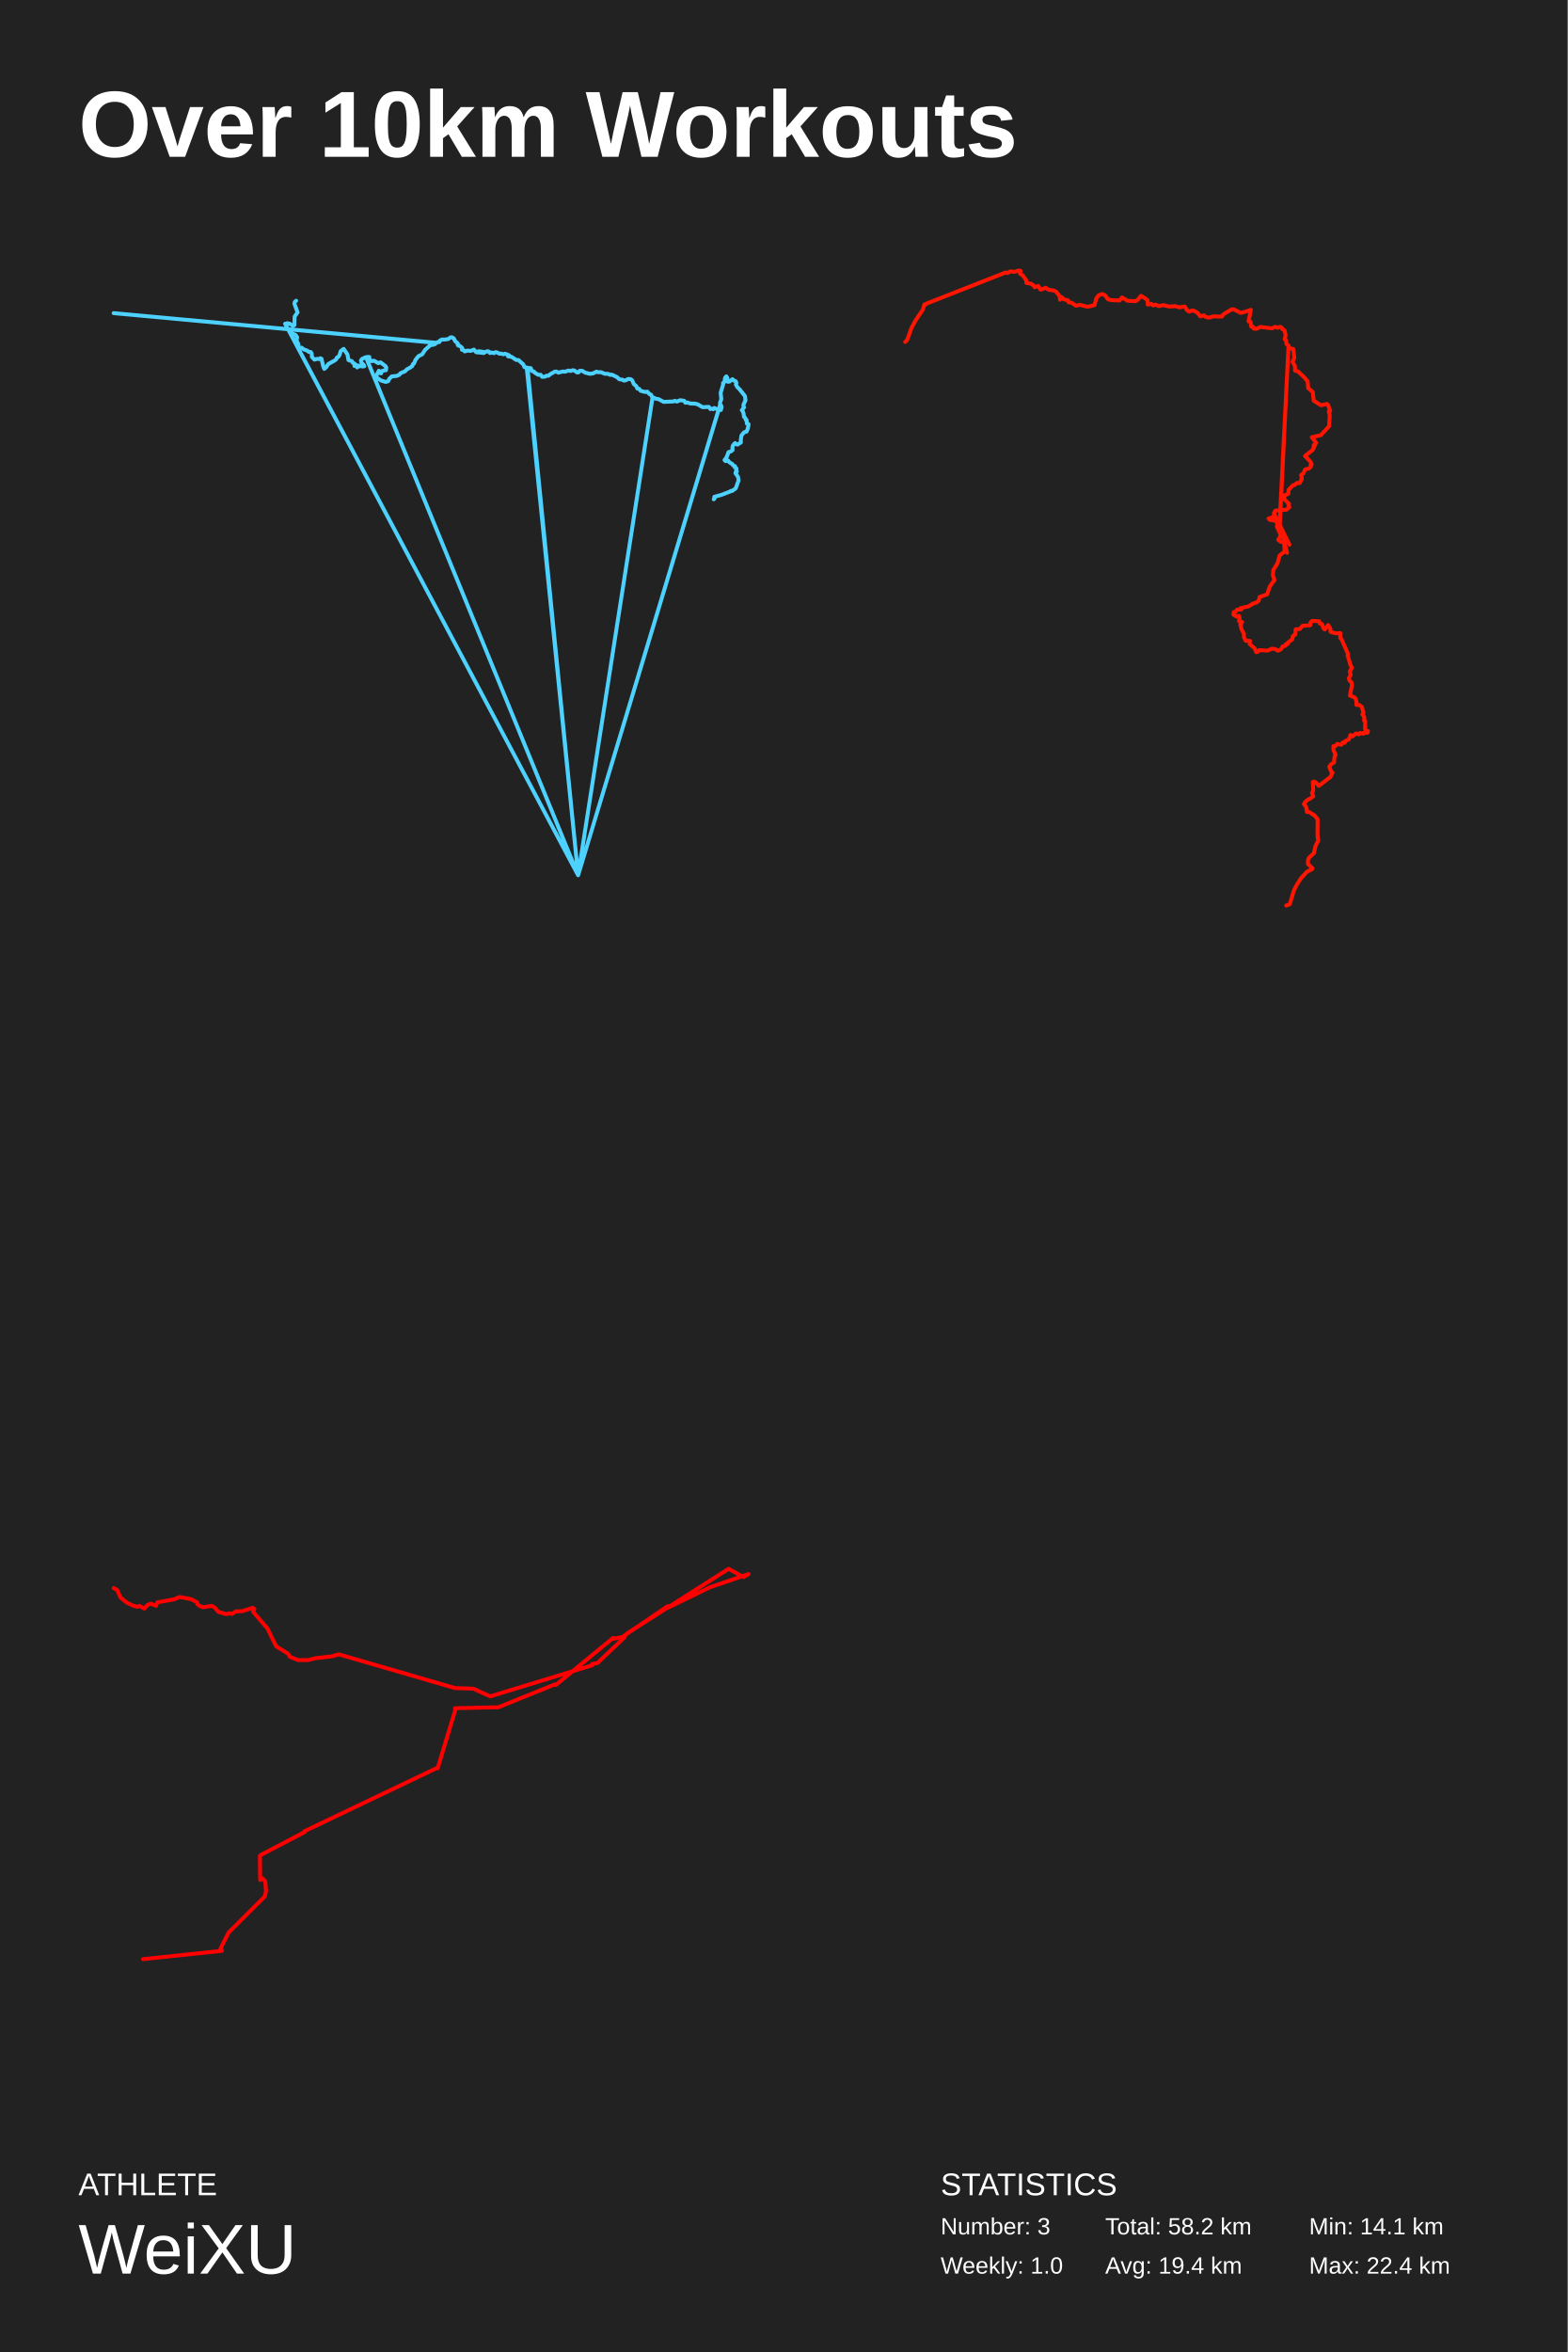
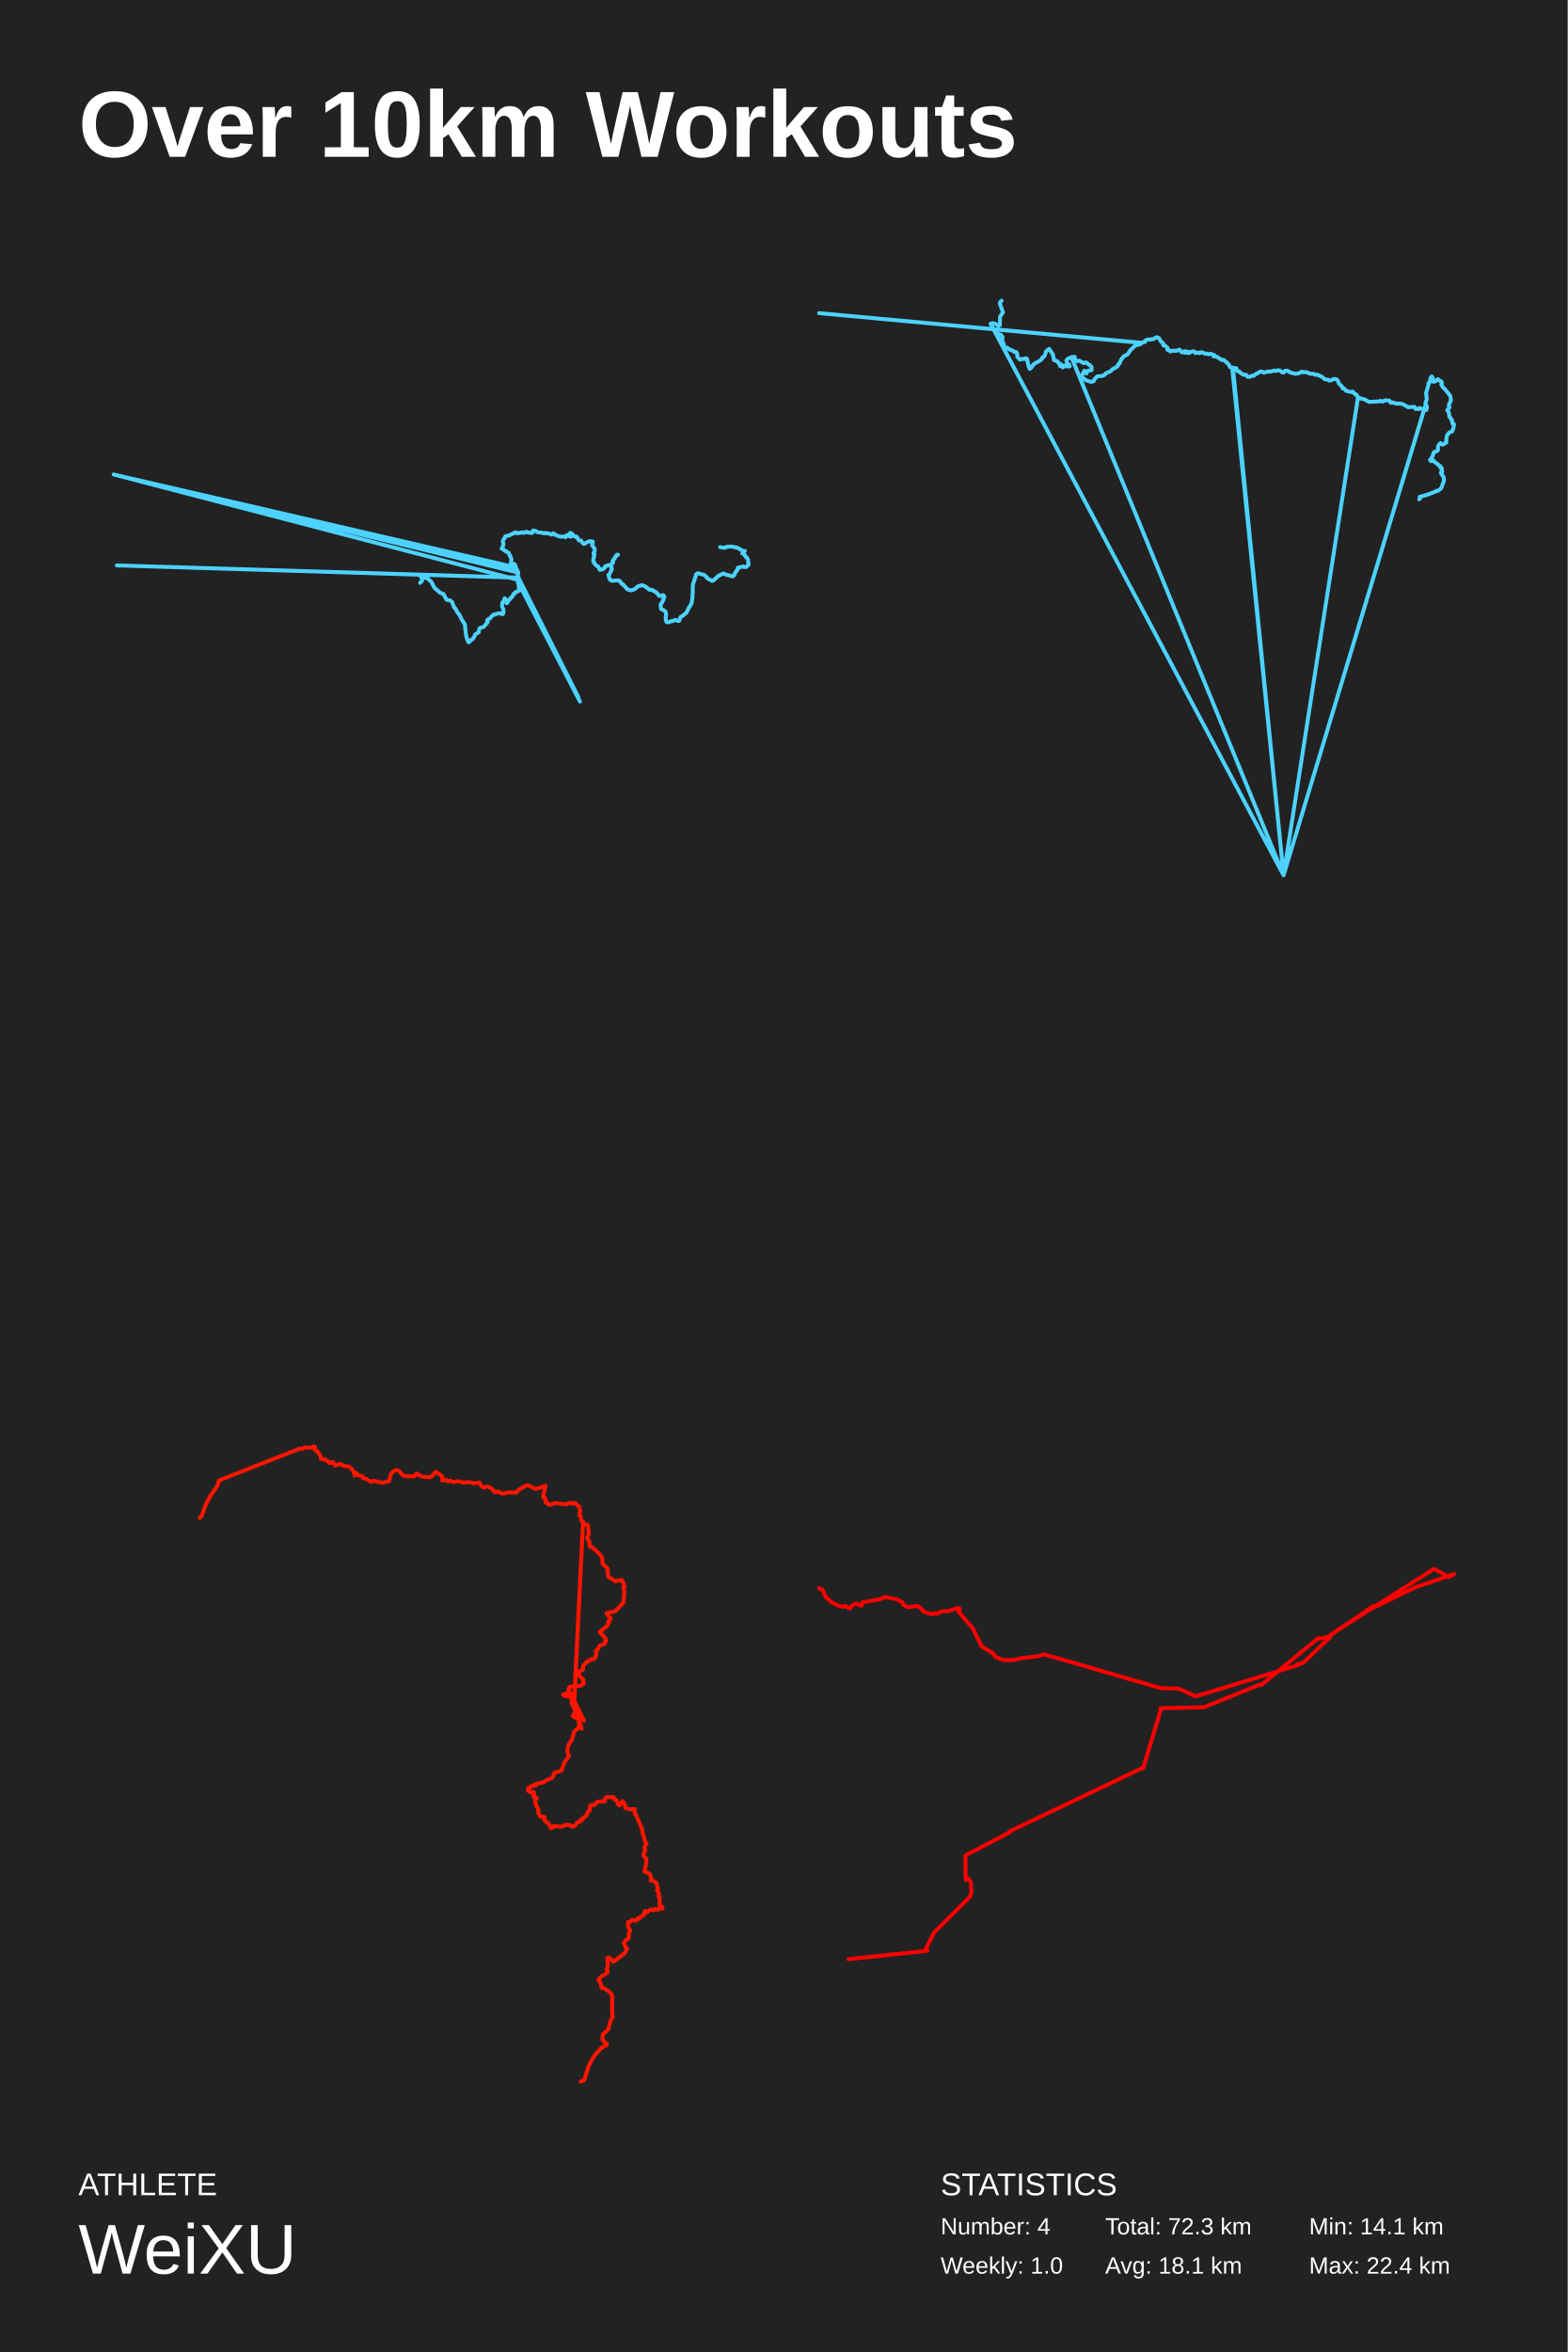
<svg xmlns="http://www.w3.org/2000/svg" baseProfile="full" height="300mm" version="1.1" viewBox="0,0,200,300" width="200mm">
  <defs />
  <rect fill="#222222" height="300" width="200" x="0" y="0" />
  <text fill="#FFFFFF" style="font-size:12px; font-family:Arial; font-weight:bold;" x="10" y="20">Over 10km Workouts</text>
  <text fill="#FFFFFF" style="font-size:4px; font-family:Arial" x="10" y="280">ATHLETE</text>
  <text fill="#FFFFFF" style="font-size:9px; font-family:Arial" x="10" y="290">WeiXU</text>
  <text fill="#FFFFFF" style="font-size:4px; font-family:Arial" x="120" y="280">STATISTICS</text>
-   <text fill="#FFFFFF" style="font-size:3px; font-family:Arial" x="120" y="285">Number: 3</text>
+   <text fill="#FFFFFF" style="font-size:3px; font-family:Arial" x="120" y="285">Number: 4</text>
  <text fill="#FFFFFF" style="font-size:3px; font-family:Arial" x="120" y="290">Weekly: 1.0</text>
-   <text fill="#FFFFFF" style="font-size:3px; font-family:Arial" x="141" y="285">Total: 58.2 km</text>
-   <text fill="#FFFFFF" style="font-size:3px; font-family:Arial" x="141" y="290">Avg: 19.4 km</text>
+   <text fill="#FFFFFF" style="font-size:3px; font-family:Arial" x="141" y="285">Total: 72.3 km</text>
+   <text fill="#FFFFFF" style="font-size:3px; font-family:Arial" x="141" y="290">Avg: 18.1 km</text>
  <text fill="#FFFFFF" style="font-size:3px; font-family:Arial" x="167" y="285">Min: 14.1 km</text>
  <text fill="#FFFFFF" style="font-size:3px; font-family:Arial" x="167" y="290">Max: 22.4 km</text>
-   <polyline fill="none" points="37.783,38.359 37.604,38.517 37.553,38.711 37.963,39.848 37.587,40.366 37.553,41.476 37.373,41.559 36.972,41.291 36.63,41.226 36.467,41.328 36.382,41.291 73.755,111.641 36.373,41.291 36.527,41.448 36.621,41.957 36.818,41.976 37.159,42.493 37.698,42.706 37.911,43.011 37.834,43.446 38.065,43.89 38.074,44.241 38.33,44.371 38.467,44.343 38.774,44.574 39.133,44.694 39.432,44.898 39.629,44.889 39.766,45.092 39.791,45.527 40.116,45.869 40.423,45.776 40.731,45.795 40.851,45.693 41.013,45.758 41.235,46.729 41.372,47.053 41.628,46.831 41.884,46.433 42.713,45.971 42.927,45.786 42.97,45.619 43.192,45.49 43.32,45.268 43.465,44.787 43.841,44.5 44.328,45.212 44.456,45.924 44.892,46.072 45.046,46.313 45.259,46.396 45.225,46.683 45.507,46.572 45.499,46.664 45.567,46.868 45.781,46.636 45.875,46.738 45.977,46.636 46.225,46.747 46.473,46.72 46.396,46.516 46.14,46.313 46.046,45.998 46.174,45.786 46.686,45.554 73.755,111.641 46.703,45.582 73.755,111.641 46.703,45.591 46.84,45.527 47.122,45.536 47.079,45.776 47.413,46.063 47.712,46.008 48.267,46.322 48.541,46.22 49.164,46.683 49.275,46.858 49.241,47.219 48.822,47.284 48.66,47.413 48.617,47.626 48.455,47.57 48.335,47.284 47.994,47.95 48.105,48.181 48.566,48.514 49.207,48.717 49.532,48.615 49.643,48.347 49.976,48.014 50.651,47.94 50.967,47.783 51.07,47.617 51.668,47.358 51.916,47.108 52.385,46.849 52.608,46.673 52.684,46.433 52.83,46.35 53.001,45.915 53.377,45.434 53.864,45.194 54.231,44.63 54.812,44.103 55.111,43.964 55.282,43.982 55.325,43.89 55.487,43.899 55.666,43.723 14.5,39.941 55.692,43.742 55.82,43.631 56.051,43.631 56.136,43.427 56.41,43.298 56.675,43.316 57.196,43.243 57.461,43.039 57.657,43.021 57.888,43.159 58.067,43.511 58.409,43.807 58.384,43.973 58.46,44.075 58.683,44.13 58.947,44.362 58.956,44.537 58.93,44.611 59.161,44.667 59.289,44.824 59.622,44.722 60.041,44.759 60.468,44.593 60.742,44.926 61.733,45.027 60.767,44.916 61.118,44.796 61.878,44.926 62.177,44.796 62.382,44.852 62.51,45.037 62.733,44.963 63.032,45.046 63.16,44.935 63.348,44.926 63.732,45.12 63.895,45.092 64.219,45.194 64.45,45.12 64.928,45.305 64.988,45.425 64.817,45.453 65.228,45.499 65.851,45.906 66.15,45.924 66.757,46.479 66.919,46.84 67.295,46.895 73.755,111.641 67.201,46.923 67.714,46.96 67.859,47.321 68.141,47.404 68.192,47.515 68.654,47.802 68.97,47.802 69.158,48.061 69.5,48.051 69.722,47.922 69.953,47.931 70.2,47.728 70.798,47.395 70.986,47.395 71.226,47.533 71.79,47.386 72.063,47.413 72.533,47.265 72.815,47.321 73.046,47.219 73.268,47.256 73.618,47.506 73.806,47.496 73.96,47.293 74.293,47.302 74.635,47.524 75.267,47.681 75.66,47.626 76.096,47.404 76.275,47.478 76.651,47.469 77.147,47.672 77.608,47.691 77.847,47.82 78.044,47.783 78.728,48.107 78.992,48.366 79.445,48.44 79.591,48.541 79.813,48.514 80.146,48.338 80.445,48.357 80.641,48.495 80.864,48.995 81.171,49.244 81.308,49.559 81.53,49.586 81.727,49.845 82.171,49.966 82.555,50.012 82.572,49.947 82.872,50.28 83.068,50.345 83.239,50.752 73.755,111.641 83.239,50.742 83.401,50.715 83.632,50.844 84.016,50.909 84.666,51.26 85.913,51.205 86.084,51.122 86.358,51.223 86.759,51.048 87.135,51.094 87.289,51.131 87.434,51.371 87.682,51.334 88.058,51.464 88.724,51.491 89.058,51.593 89.622,51.935 90.433,51.898 90.621,52.176 90.69,52.111 90.989,52.194 91.117,52.037 91.655,52.268 91.963,52.296 92.057,51.935 91.98,51.686 91.869,51.612 73.755,111.641 91.877,51.621 91.852,51.399 92.022,50.909 91.937,50.104 92.245,49.087 92.245,48.856 92.424,48.717 92.501,48.19 92.663,48.005 92.8,48.227 92.774,48.643 92.877,48.699 93.099,48.652 93.441,48.366 93.68,48.569 93.859,48.625 93.953,48.847 93.877,49.032 94.056,49.364 94.372,49.679 95.039,50.52 95.107,51.057 94.868,51.575 94.834,51.778 94.928,51.954 94.637,52.324 94.748,52.425 94.859,52.731 94.91,53.156 95.081,53.313 95.133,53.535 95.244,53.563 95.286,54.034 95.483,54.081 95.5,54.155 95.406,54.635 95.252,55.042 94.919,55.144 94.594,55.542 94.509,56.078 94.517,56.439 94.082,56.707 93.808,56.624 93.783,56.513 93.535,56.772 93.441,57.021 93.458,57.41 93.21,57.595 92.937,57.668 92.8,58.066 92.672,58.362 92.433,58.676 92.629,58.63 92.518,58.778 92.586,58.815 92.894,58.741 92.979,58.889 93.15,59.037 93.39,59.157 93.552,59.379 93.774,59.462 93.748,59.61 93.953,59.749 93.928,60.008 94.005,60.156 93.928,60.017 93.825,60.35 94.159,60.84 94.227,61.275 93.859,62.292 93.398,62.625 93.219,62.615 93.167,62.689 92.057,63.115 91.125,63.374 91.168,63.568 91.057,63.688" stroke="#4dd2ff" stroke-linecap="round" stroke-linejoin="round" stroke-width="0.5" />
-   <polyline fill="none" points="115.477,43.616 115.738,43.359 116.295,41.806 116.806,40.868 117.732,39.507 117.933,38.827 118.088,38.853 118.111,38.763 128.295,34.757 128.508,34.821 128.948,34.603 129.387,34.68 129.992,34.5 130.206,34.551 130.134,34.924 130.479,35.129 130.918,35.733 130.953,36.092 131.511,36.182 131.927,36.464 131.998,36.631 132.461,36.477 132.757,36.952 133.398,36.708 133.802,36.965 134.49,37.068 134.775,37.235 135.179,37.787 135.238,38.223 135.428,37.877 135.725,38.185 136.247,38.301 136.33,38.557 136.698,38.609 137.279,38.994 137.742,38.878 138.763,39.135 139.641,38.917 139.855,38.082 140.163,37.659 140.626,37.504 140.959,37.646 141.374,38.185 141.825,38.288 142.834,38.326 143.131,37.941 143.855,38.365 144.84,38.416 145.148,38.249 145.564,37.736 146.086,38.044 146.406,38.301 146.43,38.853 146.869,38.75 147.107,38.955 147.427,38.853 147.819,39.045 148.412,38.917 149.184,39.109 149.908,39.045 150.454,39.199 151.154,39.097 151.403,39.533 151.712,39.751 152.115,39.597 152.376,39.661 152.78,39.905 153.148,40.355 153.575,40.226 153.813,40.419 154.228,40.522 154.81,40.355 155.89,40.38 156.103,40.072 157.171,39.443 157.397,39.456 158.287,39.905 158.702,39.816 159.581,39.52 159.284,40.984 159.545,41.048 159.628,41.664 159.889,41.69 159.949,41.921 160.293,41.934 160.815,41.703 162.263,41.883 162.678,41.69 162.999,41.806 163.272,41.69 163.497,41.754 163.604,41.985 163.877,42.139 164.02,42.781 163.901,43.269 164.079,43.423 164.126,43.873 164.423,44.194 164.423,44.399 164.993,44.515 165.123,45.632 164.898,46.158 165.207,46.684 165.218,47.275 165.574,47.365 166.298,48.033 166.821,48.636 166.892,49.496 167.485,50.01 167.592,51.101 168.518,51.692 169.301,51.525 169.456,51.717 169.681,52.436 169.693,52.308 169.515,52.487 169.645,52.975 169.562,54.362 168.506,55.504 167.355,55.774 167.913,56.467 167.699,56.814 167.604,56.763 167.568,57.173 167.818,56.647 167.485,57.379 166.488,58.162 167.189,58.894 167.343,59.24 167.212,59.253 167.236,59.536 166.999,59.754 166.5,59.882 166.287,60.357 165.99,60.601 166.085,60.922 165.942,61.384 166.073,61.128 165.8,61.615 165.432,61.603 165.159,61.872 164.957,61.885 164.399,62.475 164.364,62.976 163.842,63.207 163.853,63.682 164.447,64.26 164.352,64.273 164.494,64.696 164.138,65.004 162.702,65.133 162.524,65.454 164.506,69.472 162.56,65.582 162.429,65.954 161.836,66.147 162.038,66.327 162.643,66.391 162.987,66.712 163.248,66.75 164.198,70.512 163.248,66.789 164.388,44.065 163.284,66.789 162.975,66.725 162.904,67.174 163.414,68.291 163.07,68.856 163.402,69.112 163.664,69.138 163.83,69.356 163.889,70.332 163.248,70.858 162.987,71.834 162.453,72.694 162.382,73.361 162.595,73.978 162.002,74.786 161.646,75.826 160.696,76.147 160.59,76.596 160.328,76.84 159.842,76.994 159.296,77.341 158.251,77.572 158.37,77.739 157.812,77.764 157.622,78.047 157.385,78.073 157.361,78.406 157.777,78.65 158.05,78.535 158.145,78.779 158.073,79.241 158.477,79.343 158.24,79.677 158.406,80.306 158.691,80.82 158.691,81.269 158.928,81.731 159.462,81.744 159.438,82.167 160.067,82.694 160.269,83.194 160.495,83.117 160.625,82.925 161.729,82.989 162.227,82.745 162.678,82.784 163.035,83.002 163.438,82.809 163.64,82.45 164.008,82.36 164.043,82.155 164.281,82.129 164.328,81.949 164.874,81.538 164.945,81.128 165.242,80.935 165.301,80.268 165.836,80.229 166.18,79.818 167.165,79.754 167.189,79.395 167.39,79.202 168.304,79.241 168.375,79.523 168.66,79.6 168.826,80.126 169.016,80.293 169.432,79.728 169.717,80.152 169.752,80.589 169.883,80.64 170.453,80.781 170.987,80.743 170.987,81.359 171.153,81.538 171.96,83.374 171.924,83.605 172.221,84.581 172.245,84.76 172.482,85.171 172.209,85.633 172.316,86.095 172.079,86.519 172.162,86.801 172.411,87.019 172.482,87.392 172.221,88.727 172.767,88.932 172.969,89.15 173.064,89.535 173.04,89.907 173.372,89.907 173.74,90.151 173.954,90.947 173.811,91.114 174.061,91.473 174.025,91.923 174.167,91.961 174.156,92.988 174.357,93.232 174.523,93.245 174.452,93.463 173.978,93.45 173.966,93.578 173.503,93.501 173.384,93.668 173.016,93.553 172.506,93.938 172.292,93.745 172.079,94.323 171.616,94.528 171.556,94.746 171.307,94.708 171.129,94.99 170.583,94.888 170.405,95.144 170.12,95.17 170.12,95.671 170.393,96.287 170.251,96.518 170.191,97.249 169.812,97.493 169.586,97.801 169.847,98.456 170.001,98.533 169.74,99.098 168.245,100.24 167.865,99.791 167.628,99.688 167.485,99.752 167.545,100.817 167.379,101.138 167.545,101.562 167.2,101.831 166.821,102.024 166.56,102.255 166.346,102.563 166.619,102.884 166.738,103.564 166.987,103.564 167.711,104.013 168.102,104.501 168.079,106.105 168.114,106.888 168.186,107.196 167.841,107.877 167.616,108.826 166.963,109.442 166.868,109.725 166.868,110.212 167.438,110.739 167.39,110.867 166.726,111.201 165.99,112.009 165.468,112.805 165.076,113.575 164.542,115.333 164.091,115.5" stroke="#ff1500" stroke-linecap="round" stroke-linejoin="round" stroke-width="0.5" />
-   <polyline fill="none" points="14.5,202.563 14.928,202.78 15.373,203.753 16.211,204.443 17.031,204.821 17.546,204.953 17.782,204.83 18.419,205.18 18.794,204.736 19.222,204.547 19.911,204.821 20.059,204.386 22.241,203.989 22.887,203.697 24.371,203.971 25.148,204.386 25.2,204.632 25.409,204.802 25.898,205.01 27.007,204.83 27.408,205.057 27.853,205.586 28.857,205.888 29.284,205.775 29.59,205.86 30.096,205.529 30.899,205.51 32.243,205.076 32.461,205.227 32.278,205.567 34.128,207.721 35.228,209.988 36.764,210.942 36.965,211.311 38.012,211.745 39.338,211.745 40.22,211.509 42.437,211.254 43.214,211.008 58.05,215.316 60.363,215.391 62.545,216.374 75.575,212.397 75.654,212.274 75.523,212.236 76.212,212.123 79.721,208.798 79.668,208.684 80.14,208.25 92.952,200.107 94.854,201.155 95.5,200.778 90.613,202.44 85.315,205.019 85.193,204.859 79.398,208.798 78.211,209.043 78.228,208.911 70.915,214.919 70.775,214.853 63.584,217.762 58.042,217.885 58.146,217.904 55.833,225.555 55.764,225.498 38.806,233.593 38.867,233.678 33.255,236.615 33.159,236.728 33.194,239.798 33.5,239.599 33.84,239.977 33.936,241.243 33.779,241.894 29.162,246.503 28.115,248.581 28.316,248.826 18.244,249.893" stroke="#ff0000" stroke-linecap="round" stroke-linejoin="round" stroke-width="0.5" />
+   <polyline fill="none" points="91.864,69.793 92.468,69.881 92.642,69.78 92.898,69.717 93.49,69.73 93.63,69.78 93.967,69.843 94.141,69.906 94.861,70.308 95.024,70.27 94.966,70.345 94.908,70.295 94.803,70.333 94.757,70.408 94.803,70.484 94.803,70.584 94.71,70.609 94.873,70.609 94.908,70.647 94.966,70.71 95.012,70.835 95.117,70.949 95.105,70.974 95.175,71.074 95.256,71.087 95.419,71.338 95.5,72.017 95.419,72.117 95.186,72.331 95.105,72.306 94.954,72.331 94.791,72.255 94.129,72.419 94.06,72.72 93.99,72.758 93.897,72.921 93.804,73.009 93.746,73.21 93.676,73.348 93.49,73.512 92.77,73.336 92.271,73.147 91.667,73.449 91.005,74.039 90.9,74.09 90.83,74.09 90.261,73.776 90.098,73.562 89.843,73.336 89.041,73.122 88.89,73.185 88.786,73.298 88.763,73.474 88.472,74.316 88.379,74.68 88.379,75.66 88.333,75.962 88.344,76.188 88.228,76.942 88.089,77.218 87.88,77.507 87.566,78.161 87.055,78.588 86.858,78.676 86.753,78.839 86.683,79.141 86.625,79.203 86.439,79.191 86.288,79.103 86.102,79.078 85.824,79.216 85.684,79.216 85.266,79.367 85.103,79.379 85.011,79.291 84.952,79.128 84.929,78.764 84.987,78.349 84.941,78.211 84.929,78.035 84.616,77.796 84.337,77.683 84.267,77.118 84.476,76.829 84.639,76.477 84.662,76.339 84.755,76.15 84.732,76.05 84.616,75.924 84.581,75.912 84.267,76.025 84.151,76.012 84.023,75.924 83.895,75.723 83.582,75.459 83.373,75.371 83.222,75.258 83.105,75.22 82.838,75.22 82.687,75.082 82.42,74.894 82.374,74.818 81.863,74.63 81.688,74.705 81.41,74.768 81.073,75.082 80.701,75.258 80.492,75.296 80.376,75.283 80.097,75.195 80.004,75.133 79.435,74.492 79.342,74.479 79.226,74.354 79.109,74.153 79.04,74.09 78.819,74.027 78.076,74.077 77.936,74.014 77.808,73.926 77.623,73.336 77.692,73.323 77.843,73.072 77.878,72.946 78.052,72.632 78.052,72.507 78.018,72.532 77.948,72.104 78.041,71.929 78.18,71.803 78.215,71.69 78.157,71.627 78.157,71.564 78.54,70.961 78.691,70.773 78.842,70.748 78.68,70.861 78.517,71.011 78.447,71.124 78.424,71.238 78.157,71.539 78.134,71.652 78.18,71.728 78.169,71.815 77.959,72.092 77.948,72.092 77.948,72.054 77.867,72.092 77.727,72.067 77.599,72.079 77.193,72.268 77.193,72.23 77.135,72.431 76.914,72.607 76.589,72.682 76.507,72.67 76.368,72.331 76.298,72.243 76.124,72.155 76.124,72.192 75.787,71.803 75.787,71.677 75.694,71.64 75.706,71.238 75.799,70.986 75.776,70.835 75.834,70.697 75.799,70.66 75.729,70.685 75.741,70.484 75.81,70.421 75.88,70.245 75.845,69.943 75.776,69.881 75.659,69.692 75.532,69.566 75.636,69.102 75.497,69.051 75.474,69.114 75.404,69.089 75.416,69.114 75.288,69.026 75.23,69.014 74.742,69.24 74.66,69.328 74.463,69.378 74.3,69.227 74.115,68.938 73.917,68.951 73.812,68.875 73.592,68.461 73.464,68.436 73.406,68.461 73.29,68.41 73.15,68.31 73.116,68.222 72.93,68.059 72.755,67.971 72.721,67.996 72.721,68.071 72.813,68.461 72.721,68.36 72.662,68.41 72.581,68.197 72.511,68.235 72.314,68.247 72.163,68.524 72.058,68.436 71.431,68.448 70.932,68.26 70.572,68.021 70.56,68.096 70.595,68.084 70.525,68.096 70.455,68.159 70.362,68.184 69.979,68.034 69.805,68.034 69.573,67.971 69.433,68.034 69.061,67.933 68.666,67.908 68.539,67.858 68.283,67.694 68.074,67.745 68.016,67.657 67.97,67.682 67.958,67.807 67.9,67.971 67.726,67.983 67.505,67.933 67.342,67.92 67.156,67.82 67.063,67.908 67.075,67.87 67.075,67.895 66.75,67.971 66.738,67.933 66.703,67.946 66.61,67.895 66.25,67.983 66.157,67.958 66.006,68.021 65.855,67.971 65.797,67.908 65.646,67.933 65.507,68.034 64.845,68.335 64.578,68.36 64.566,68.423 64.578,68.373 64.543,68.41 64.461,68.423 64.357,68.674 64.252,68.762 64.136,69.076 64.206,69.227 64.229,69.441 64.125,69.755 64.055,70.019 63.997,69.956 64.055,69.931 64.427,70.27 64.461,70.27 64.461,70.295 64.461,70.257 64.473,70.295 64.589,70.308 64.601,70.358 64.671,70.408 64.833,70.471 64.903,70.521 65.019,70.861 65.077,70.848 65.089,70.873 65.135,71.099 65.216,71.212 65.251,71.325 65.158,72.029 65.054,72.142 65.147,72.104 65.228,71.903 65.286,71.841 65.414,71.903 65.635,71.954 65.704,72.029 65.844,72.469 65.809,72.431 14.5,60.52 65.809,72.368 65.809,72.456 65.832,72.431 65.879,72.595 65.948,72.67 66.123,73.034 14.5,60.52 66.111,73.034 66.123,73.022 66.088,73.122 66.099,73.21 66.041,73.235 66.018,73.336 66.064,73.474 66.134,73.549 66.146,73.75 66.123,73.738 73.046,87.521 66.111,73.738 66.157,73.688 66.123,73.675 66.134,73.713 66.157,73.7 66.134,73.675 14.907,72.117 66.146,73.688 73.789,88.928 66.146,73.7 66.076,73.864 66.088,73.964 14.5,60.52 66.076,73.964 66.064,74.127 66.111,74.354 66.111,74.316 66.134,74.366 66.099,74.328 66.123,74.366 66.134,74.341 73.987,89.48 66.134,74.354 66.088,74.341 66.111,74.404 66.088,74.416 66.157,74.479 66.227,75.145 66.215,75.271 66.239,75.334 65.832,75.522 65.809,75.56 65.751,75.547 65.658,75.698 65.507,75.748 65.367,76.125 65.298,76.15 65.112,76.288 65.077,76.414 64.914,76.515 64.845,76.615 64.822,76.728 64.74,76.804 64.682,76.929 64.624,76.929 64.589,76.552 64.427,76.339 64.38,76.314 64.357,76.326 64.31,76.628 64.264,76.64 64.066,76.929 64.055,77.306 64.125,77.557 64.206,77.683 64.252,78.047 64.159,78.324 64.183,78.286 64.02,78.336 63.904,78.248 63.764,78.211 63.3,78.311 63.195,78.374 62.963,78.399 62.626,78.726 62.533,78.852 62.196,79.053 62.138,79.203 62.231,79.342 61.72,79.957 61.22,80.108 61.151,80.208 61.069,80.648 60.663,80.874 60.361,81.465 60.163,81.578 59.827,81.917 59.78,81.917 59.803,81.854 59.78,81.905 59.722,81.854 59.513,81.289 59.397,80.585 59.304,79.631 58.909,79.027 58.642,78.462 58.34,78.073 58.119,77.645 58.038,77.557 57.968,77.532 57.736,76.992 57.712,76.829 57.445,76.59 57.027,76.527 56.934,76.464 56.946,76.439 56.725,76.062 56.586,75.761 56.423,75.723 56.04,75.535 55.819,75.296 55.482,75.045 55.319,74.793 55.064,74.253 54.541,73.776 53.798,73.587 53.461,73.298 53.426,73.336 53.472,73.298 53.531,73.374 53.774,73.575 53.798,73.625 53.763,73.688 53.774,73.7 53.809,73.662 53.856,73.876 53.844,74.065 53.6,74.341 53.647,74.303" stroke="#4dd2ff" stroke-linecap="round" stroke-linejoin="round" stroke-width="0.5" />
+   <polyline fill="none" points="127.783,38.359 127.604,38.517 127.553,38.711 127.963,39.848 127.587,40.366 127.553,41.476 127.373,41.559 126.972,41.291 126.63,41.226 126.467,41.328 126.382,41.291 163.755,111.641 126.373,41.291 126.527,41.448 126.621,41.957 126.818,41.976 127.159,42.493 127.698,42.706 127.911,43.011 127.834,43.446 128.065,43.89 128.074,44.241 128.33,44.371 128.467,44.343 128.774,44.574 129.133,44.694 129.432,44.898 129.629,44.889 129.766,45.092 129.791,45.527 130.116,45.869 130.423,45.776 130.731,45.795 130.851,45.693 131.013,45.758 131.235,46.729 131.372,47.053 131.628,46.831 131.884,46.433 132.713,45.971 132.927,45.786 132.97,45.619 133.192,45.49 133.32,45.268 133.465,44.787 133.841,44.5 134.328,45.212 134.456,45.924 134.892,46.072 135.046,46.313 135.259,46.396 135.225,46.683 135.507,46.572 135.499,46.664 135.567,46.868 135.781,46.636 135.875,46.738 135.977,46.636 136.225,46.747 136.473,46.72 136.396,46.516 136.14,46.313 136.046,45.998 136.174,45.786 136.686,45.554 163.755,111.641 136.703,45.582 163.755,111.641 136.703,45.591 136.84,45.527 137.122,45.536 137.079,45.776 137.413,46.063 137.712,46.008 138.267,46.322 138.541,46.22 139.164,46.683 139.275,46.858 139.241,47.219 138.822,47.284 138.66,47.413 138.617,47.626 138.455,47.57 138.335,47.284 137.994,47.95 138.105,48.181 138.566,48.514 139.207,48.717 139.532,48.615 139.643,48.347 139.976,48.014 140.651,47.94 140.967,47.783 141.07,47.617 141.668,47.358 141.916,47.108 142.385,46.849 142.608,46.673 142.684,46.433 142.83,46.35 143.001,45.915 143.377,45.434 143.864,45.194 144.231,44.63 144.812,44.103 145.111,43.964 145.282,43.982 145.325,43.89 145.487,43.899 145.666,43.723 104.5,39.941 145.692,43.742 145.82,43.631 146.051,43.631 146.136,43.427 146.41,43.298 146.675,43.316 147.196,43.243 147.461,43.039 147.657,43.021 147.888,43.159 148.067,43.511 148.409,43.807 148.384,43.973 148.46,44.075 148.683,44.13 148.947,44.362 148.956,44.537 148.93,44.611 149.161,44.667 149.289,44.824 149.622,44.722 150.041,44.759 150.468,44.593 150.742,44.926 151.733,45.027 150.767,44.916 151.118,44.796 151.878,44.926 152.177,44.796 152.382,44.852 152.51,45.037 152.733,44.963 153.032,45.046 153.16,44.935 153.348,44.926 153.732,45.12 153.895,45.092 154.219,45.194 154.45,45.12 154.928,45.305 154.988,45.425 154.817,45.453 155.228,45.499 155.851,45.906 156.15,45.924 156.757,46.479 156.919,46.84 157.295,46.895 163.755,111.641 157.201,46.923 157.714,46.96 157.859,47.321 158.141,47.404 158.192,47.515 158.654,47.802 158.97,47.802 159.158,48.061 159.5,48.051 159.722,47.922 159.953,47.931 160.2,47.728 160.798,47.395 160.986,47.395 161.226,47.533 161.79,47.386 162.063,47.413 162.533,47.265 162.815,47.321 163.046,47.219 163.268,47.256 163.618,47.506 163.806,47.496 163.96,47.293 164.293,47.302 164.635,47.524 165.267,47.681 165.66,47.626 166.096,47.404 166.275,47.478 166.651,47.469 167.147,47.672 167.608,47.691 167.847,47.82 168.044,47.783 168.728,48.107 168.992,48.366 169.445,48.44 169.591,48.541 169.813,48.514 170.146,48.338 170.445,48.357 170.641,48.495 170.864,48.995 171.171,49.244 171.308,49.559 171.53,49.586 171.727,49.845 172.171,49.966 172.555,50.012 172.572,49.947 172.872,50.28 173.068,50.345 173.239,50.752 163.755,111.641 173.239,50.742 173.401,50.715 173.632,50.844 174.016,50.909 174.666,51.26 175.913,51.205 176.084,51.122 176.358,51.223 176.759,51.048 177.135,51.094 177.289,51.131 177.434,51.371 177.682,51.334 178.058,51.464 178.724,51.491 179.058,51.593 179.622,51.935 180.433,51.898 180.621,52.176 180.69,52.111 180.989,52.194 181.117,52.037 181.655,52.268 181.963,52.296 182.057,51.935 181.98,51.686 181.869,51.612 163.755,111.641 181.877,51.621 181.852,51.399 182.022,50.909 181.937,50.104 182.245,49.087 182.245,48.856 182.424,48.717 182.501,48.19 182.663,48.005 182.8,48.227 182.774,48.643 182.877,48.699 183.099,48.652 183.441,48.366 183.68,48.569 183.859,48.625 183.953,48.847 183.877,49.032 184.056,49.364 184.372,49.679 185.039,50.52 185.107,51.057 184.868,51.575 184.834,51.778 184.928,51.954 184.637,52.324 184.748,52.425 184.859,52.731 184.91,53.156 185.081,53.313 185.133,53.535 185.244,53.563 185.286,54.034 185.483,54.081 185.5,54.155 185.406,54.635 185.252,55.042 184.919,55.144 184.594,55.542 184.509,56.078 184.517,56.439 184.082,56.707 183.808,56.624 183.783,56.513 183.535,56.772 183.441,57.021 183.458,57.41 183.21,57.595 182.937,57.668 182.8,58.066 182.672,58.362 182.433,58.676 182.629,58.63 182.518,58.778 182.586,58.815 182.894,58.741 182.979,58.889 183.15,59.037 183.39,59.157 183.552,59.379 183.774,59.462 183.748,59.61 183.953,59.749 183.928,60.008 184.005,60.156 183.928,60.017 183.825,60.35 184.159,60.84 184.227,61.275 183.859,62.292 183.398,62.625 183.219,62.615 183.167,62.689 182.057,63.115 181.125,63.374 181.168,63.568 181.057,63.688" stroke="#4dd2ff" stroke-linecap="round" stroke-linejoin="round" stroke-width="0.5" />
+   <polyline fill="none" points="25.477,193.616 25.738,193.359 26.295,191.806 26.806,190.868 27.732,189.507 27.933,188.827 28.088,188.853 28.111,188.763 38.295,184.757 38.508,184.821 38.948,184.603 39.387,184.68 39.992,184.5 40.206,184.551 40.134,184.924 40.479,185.129 40.918,185.733 40.953,186.092 41.511,186.182 41.927,186.464 41.998,186.631 42.461,186.477 42.757,186.952 43.398,186.708 43.802,186.965 44.49,187.068 44.775,187.235 45.179,187.787 45.238,188.223 45.428,187.877 45.725,188.185 46.247,188.301 46.33,188.557 46.698,188.609 47.279,188.994 47.742,188.878 48.763,189.135 49.641,188.917 49.855,188.082 50.163,187.659 50.626,187.504 50.959,187.646 51.374,188.185 51.825,188.288 52.834,188.326 53.131,187.941 53.855,188.365 54.84,188.416 55.148,188.249 55.564,187.736 56.086,188.044 56.406,188.301 56.43,188.853 56.869,188.75 57.107,188.955 57.427,188.853 57.819,189.045 58.412,188.917 59.184,189.109 59.908,189.045 60.454,189.199 61.154,189.097 61.403,189.533 61.712,189.751 62.115,189.597 62.376,189.661 62.78,189.905 63.148,190.355 63.575,190.226 63.813,190.419 64.228,190.522 64.81,190.355 65.89,190.38 66.103,190.072 67.171,189.443 67.397,189.456 68.287,189.905 68.702,189.816 69.581,189.52 69.284,190.984 69.545,191.048 69.628,191.664 69.889,191.69 69.949,191.921 70.293,191.934 70.815,191.703 72.263,191.883 72.678,191.69 72.999,191.806 73.272,191.69 73.497,191.754 73.604,191.985 73.877,192.139 74.02,192.781 73.901,193.269 74.079,193.423 74.126,193.873 74.423,194.194 74.423,194.399 74.993,194.515 75.123,195.632 74.898,196.158 75.207,196.684 75.218,197.275 75.574,197.365 76.298,198.033 76.821,198.636 76.892,199.496 77.485,200.01 77.592,201.101 78.518,201.692 79.301,201.525 79.456,201.717 79.681,202.436 79.693,202.308 79.515,202.487 79.645,202.975 79.562,204.362 78.506,205.504 77.355,205.774 77.913,206.467 77.699,206.814 77.604,206.763 77.568,207.173 77.818,206.647 77.485,207.379 76.488,208.162 77.189,208.894 77.343,209.24 77.212,209.253 77.236,209.536 76.999,209.754 76.5,209.882 76.287,210.357 75.99,210.601 76.085,210.922 75.942,211.384 76.073,211.128 75.8,211.615 75.432,211.603 75.159,211.872 74.957,211.885 74.399,212.475 74.364,212.976 73.842,213.207 73.853,213.682 74.447,214.26 74.352,214.273 74.494,214.696 74.138,215.004 72.702,215.133 72.524,215.454 74.506,219.472 72.56,215.582 72.429,215.954 71.836,216.147 72.038,216.327 72.643,216.391 72.987,216.712 73.248,216.75 74.198,220.512 73.248,216.789 74.388,194.065 73.284,216.789 72.975,216.725 72.904,217.174 73.414,218.291 73.07,218.856 73.402,219.112 73.664,219.138 73.83,219.356 73.889,220.332 73.248,220.858 72.987,221.834 72.453,222.694 72.382,223.361 72.595,223.978 72.002,224.786 71.646,225.826 70.696,226.147 70.59,226.596 70.328,226.84 69.842,226.994 69.296,227.341 68.251,227.572 68.37,227.739 67.812,227.764 67.622,228.047 67.385,228.073 67.361,228.406 67.777,228.65 68.05,228.535 68.145,228.779 68.073,229.241 68.477,229.343 68.24,229.677 68.406,230.306 68.691,230.82 68.691,231.269 68.928,231.731 69.462,231.744 69.438,232.167 70.067,232.694 70.269,233.194 70.495,233.117 70.625,232.925 71.729,232.989 72.227,232.745 72.678,232.784 73.035,233.002 73.438,232.809 73.64,232.45 74.008,232.36 74.043,232.155 74.281,232.129 74.328,231.949 74.874,231.538 74.945,231.128 75.242,230.935 75.301,230.268 75.836,230.229 76.18,229.818 77.165,229.754 77.189,229.395 77.39,229.202 78.304,229.241 78.375,229.523 78.66,229.6 78.826,230.126 79.016,230.293 79.432,229.728 79.717,230.152 79.752,230.589 79.883,230.64 80.453,230.781 80.987,230.743 80.987,231.359 81.153,231.538 81.96,233.374 81.924,233.605 82.221,234.581 82.245,234.76 82.482,235.171 82.209,235.633 82.316,236.095 82.079,236.519 82.162,236.801 82.411,237.019 82.482,237.392 82.221,238.727 82.767,238.932 82.969,239.15 83.064,239.535 83.04,239.907 83.372,239.907 83.74,240.151 83.954,240.947 83.811,241.114 84.061,241.473 84.025,241.923 84.167,241.961 84.156,242.988 84.357,243.232 84.523,243.245 84.452,243.463 83.978,243.45 83.966,243.578 83.503,243.501 83.384,243.668 83.016,243.553 82.506,243.938 82.292,243.745 82.079,244.323 81.616,244.528 81.556,244.746 81.307,244.708 81.129,244.99 80.583,244.888 80.405,245.144 80.12,245.17 80.12,245.671 80.393,246.287 80.251,246.518 80.191,247.249 79.812,247.493 79.586,247.801 79.847,248.456 80.001,248.533 79.74,249.098 78.245,250.24 77.865,249.791 77.628,249.688 77.485,249.752 77.545,250.817 77.379,251.138 77.545,251.562 77.2,251.831 76.821,252.024 76.56,252.255 76.346,252.563 76.619,252.884 76.738,253.564 76.987,253.564 77.711,254.013 78.102,254.501 78.079,256.105 78.114,256.888 78.186,257.196 77.841,257.877 77.616,258.826 76.963,259.442 76.868,259.725 76.868,260.212 77.438,260.739 77.39,260.867 76.726,261.201 75.99,262.009 75.468,262.805 75.076,263.575 74.542,265.333 74.091,265.5" stroke="#ff1500" stroke-linecap="round" stroke-linejoin="round" stroke-width="0.5" />
+   <polyline fill="none" points="104.5,202.563 104.928,202.78 105.373,203.753 106.211,204.443 107.031,204.821 107.546,204.953 107.782,204.83 108.419,205.18 108.794,204.736 109.222,204.547 109.911,204.821 110.059,204.386 112.241,203.989 112.887,203.697 114.371,203.971 115.148,204.386 115.2,204.632 115.409,204.802 115.898,205.01 117.007,204.83 117.408,205.057 117.853,205.586 118.857,205.888 119.284,205.775 119.59,205.86 120.096,205.529 120.899,205.51 122.243,205.076 122.461,205.227 122.278,205.567 124.128,207.721 125.228,209.988 126.764,210.942 126.965,211.311 128.012,211.745 129.338,211.745 130.22,211.509 132.437,211.254 133.214,211.008 148.05,215.316 150.363,215.391 152.545,216.374 165.575,212.397 165.654,212.274 165.523,212.236 166.212,212.123 169.721,208.798 169.668,208.684 170.14,208.25 182.952,200.107 184.854,201.155 185.5,200.778 180.613,202.44 175.315,205.019 175.193,204.859 169.398,208.798 168.211,209.043 168.228,208.911 160.915,214.919 160.775,214.853 153.584,217.762 148.042,217.885 148.146,217.904 145.833,225.555 145.764,225.498 128.806,233.593 128.867,233.678 123.255,236.615 123.159,236.728 123.194,239.798 123.5,239.599 123.84,239.977 123.936,241.243 123.779,241.894 119.162,246.503 118.115,248.581 118.316,248.826 108.244,249.893" stroke="#ff0000" stroke-linecap="round" stroke-linejoin="round" stroke-width="0.5" />
</svg>
